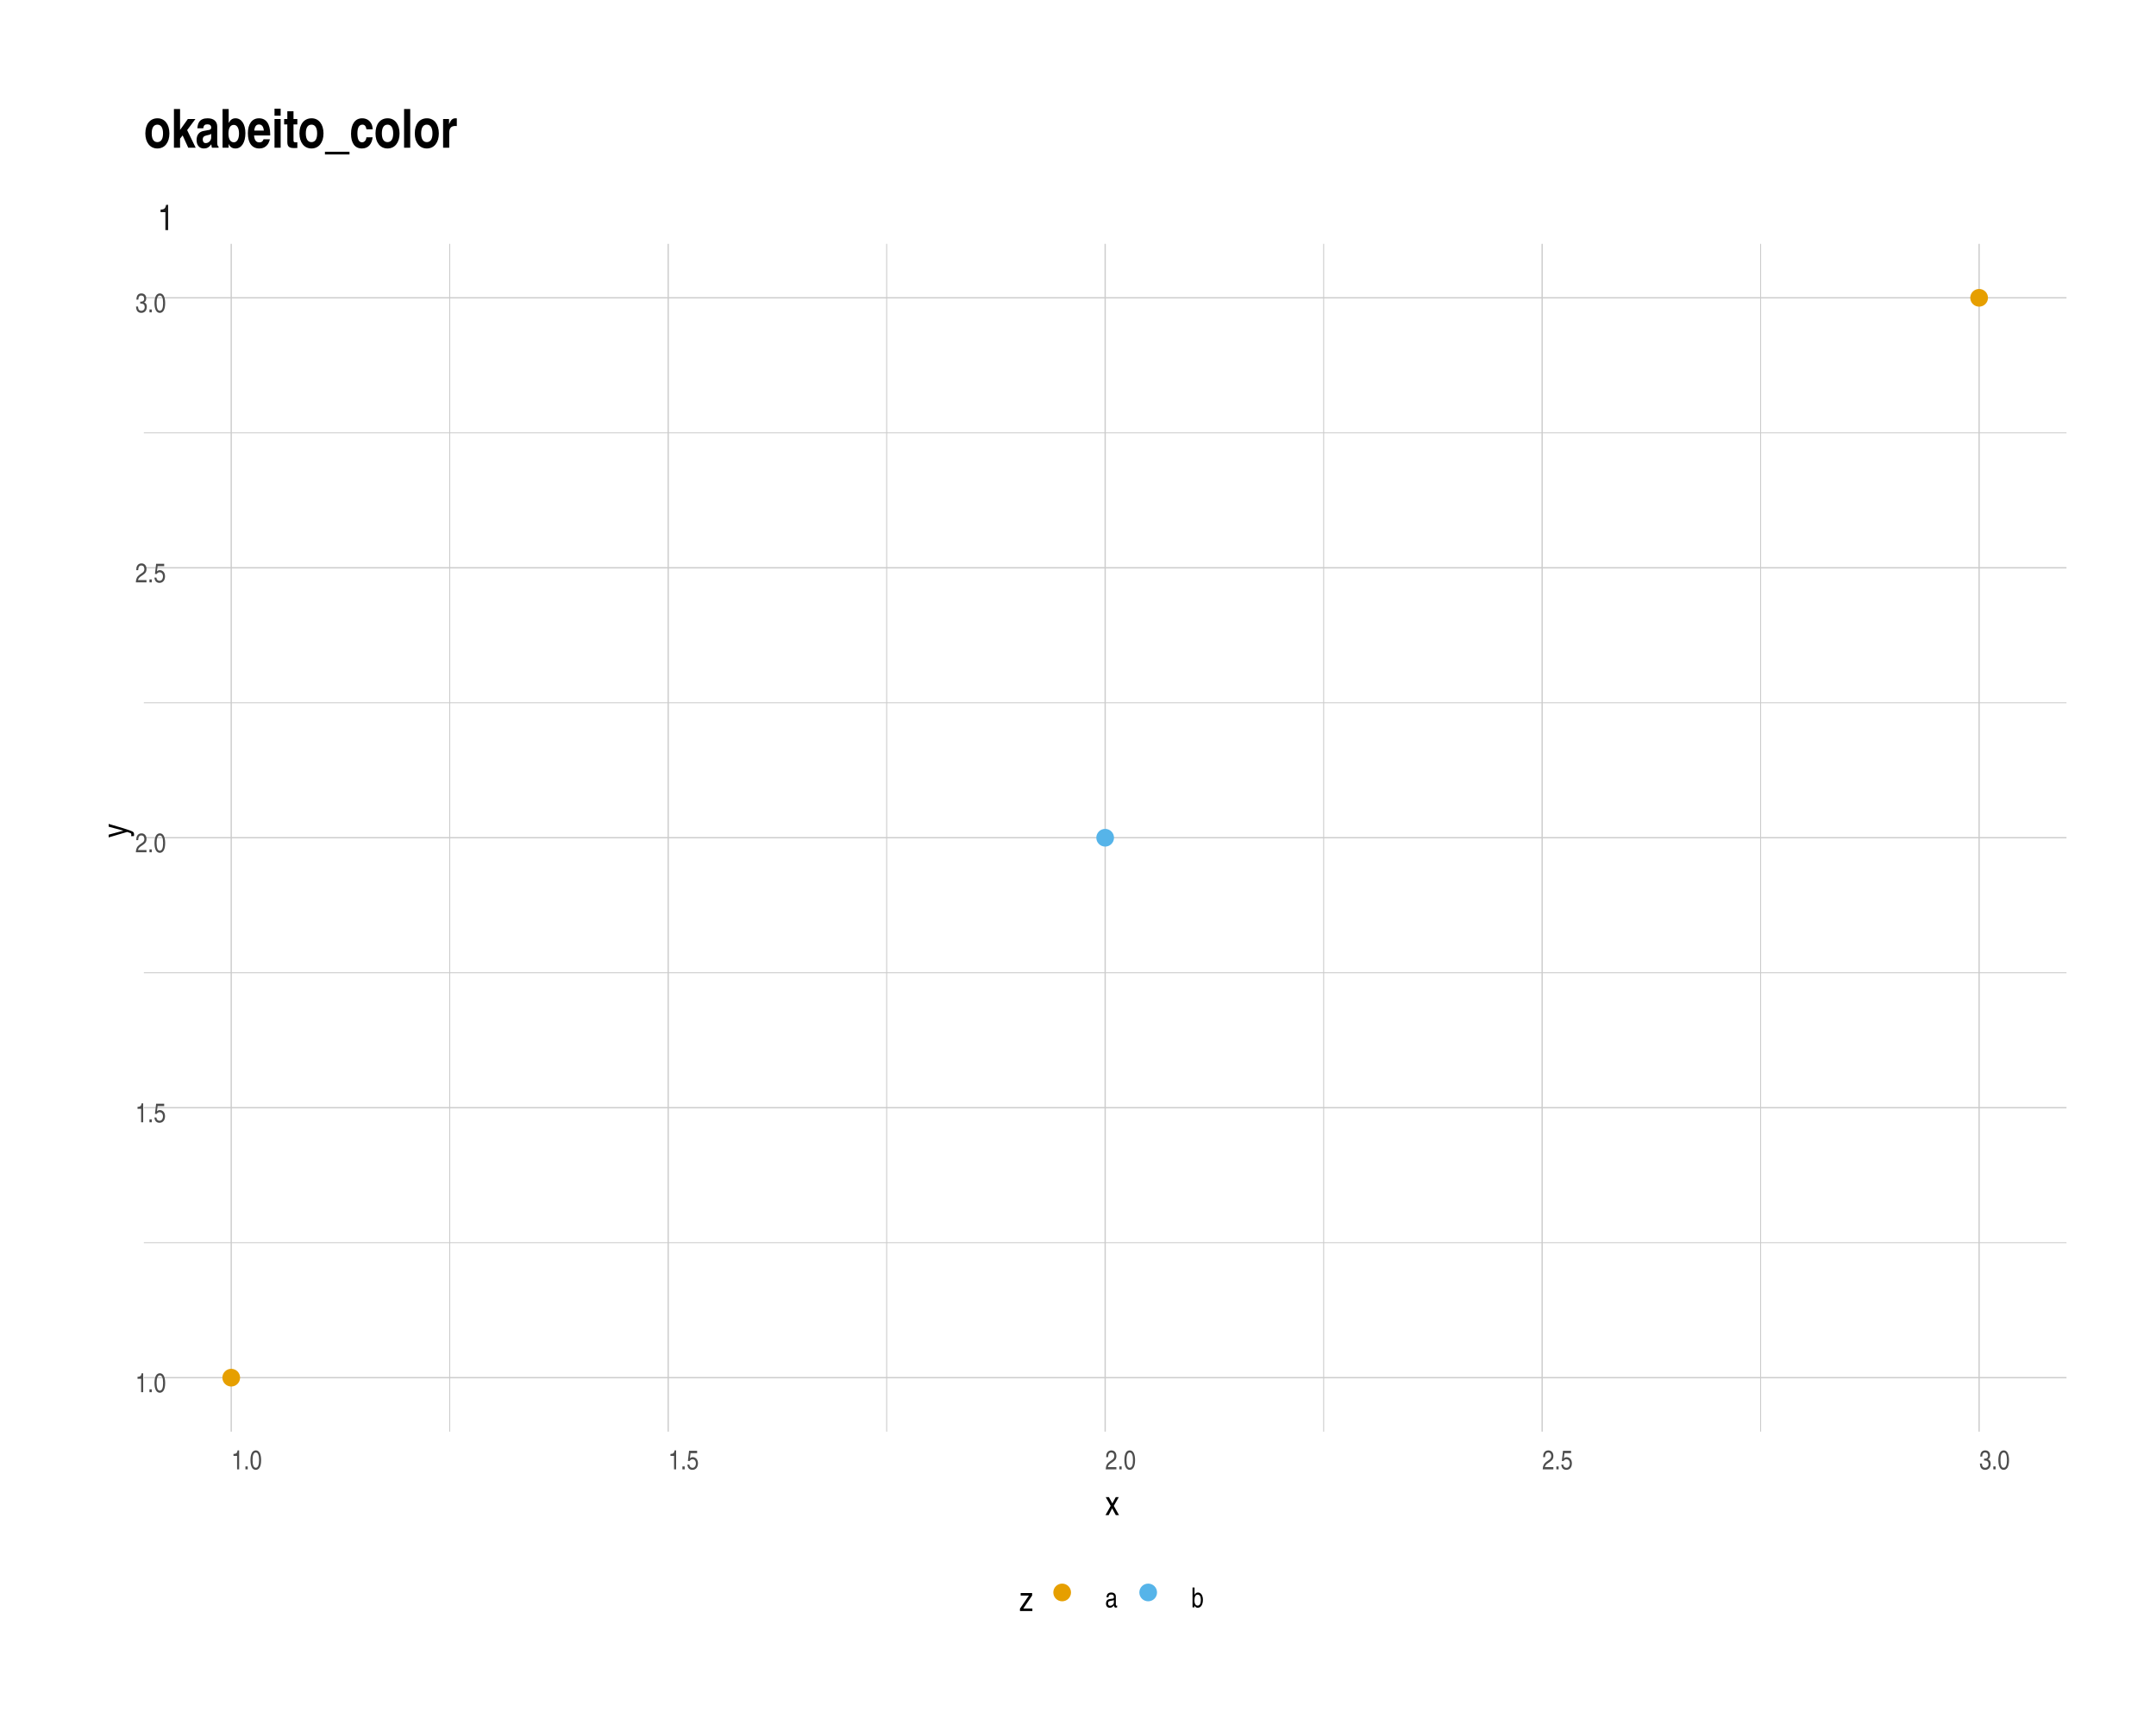
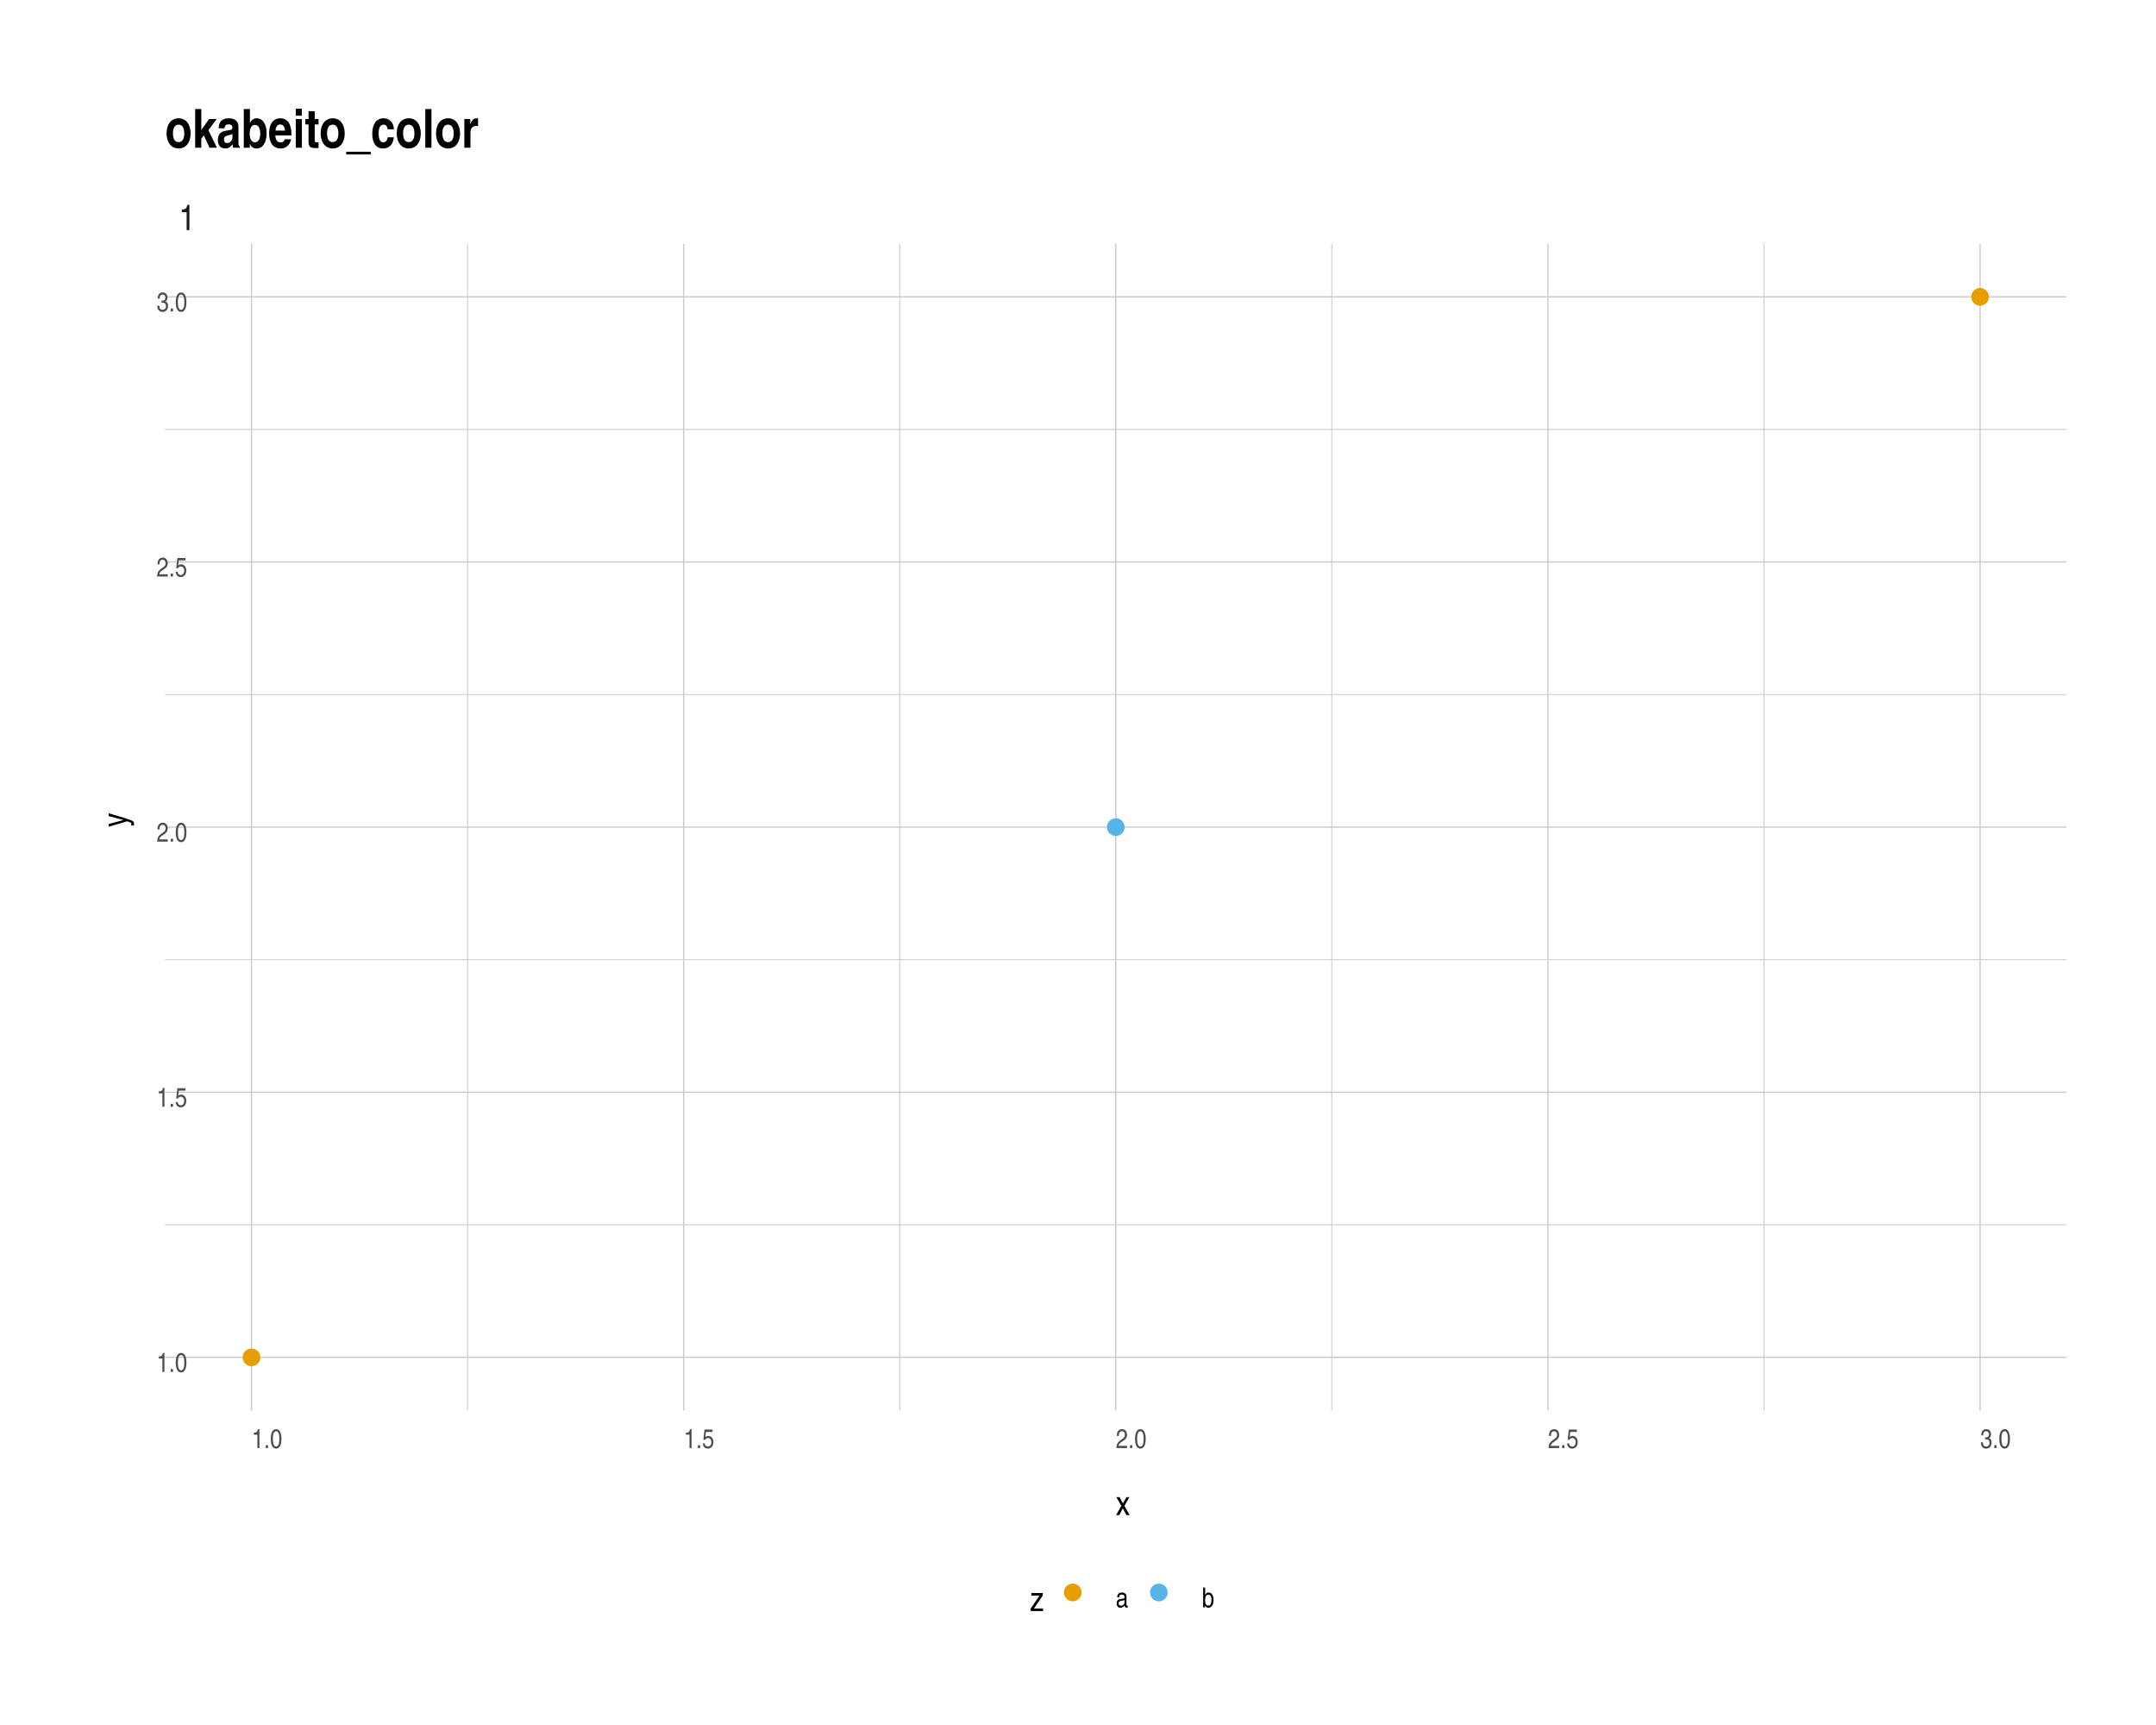
<svg xmlns="http://www.w3.org/2000/svg" viewBox="0 0 720.00 576.00">
  <defs>
    <style type="text/css">
    line, polyline, polygon, path, rect, circle {
      fill: none;
      stroke: #000000;
      stroke-linecap: round;
      stroke-linejoin: round;
      stroke-miterlimit: 10.00;
    }
  </style>
  </defs>
  <rect width="100%" height="100%" style="stroke: none; fill: #FFFFFF;" />
  <defs>
-     <clipPath id="cpNDguMDR8NjkwLjExfDQ3OC4wNXw4MS40Mg==">
-       <rect x="48.04" y="81.42" width="642.08" height="396.63" />
+     <clipPath id="cpNTUuMTN8NjkwLjExfDQ3MC45NXw4MS40Mg==">
+       <rect x="55.13" y="81.42" width="634.98" height="389.53" />
    </clipPath>
  </defs>
-   <polyline points="48.04,414.95 690.11,414.95 " style="stroke-width: 0.32; stroke: #CCCCCC; stroke-linecap: butt;" clip-path="url(#cpNDguMDR8NjkwLjExfDQ3OC4wNXw4MS40Mg==)" />
-   <polyline points="48.04,324.80 690.11,324.80 " style="stroke-width: 0.32; stroke: #CCCCCC; stroke-linecap: butt;" clip-path="url(#cpNDguMDR8NjkwLjExfDQ3OC4wNXw4MS40Mg==)" />
-   <polyline points="48.04,234.66 690.11,234.66 " style="stroke-width: 0.32; stroke: #CCCCCC; stroke-linecap: butt;" clip-path="url(#cpNDguMDR8NjkwLjExfDQ3OC4wNXw4MS40Mg==)" />
-   <polyline points="48.04,144.52 690.11,144.52 " style="stroke-width: 0.32; stroke: #CCCCCC; stroke-linecap: butt;" clip-path="url(#cpNDguMDR8NjkwLjExfDQ3OC4wNXw4MS40Mg==)" />
-   <polyline points="150.18,478.05 150.18,81.42 " style="stroke-width: 0.32; stroke: #CCCCCC; stroke-linecap: butt;" clip-path="url(#cpNDguMDR8NjkwLjExfDQ3OC4wNXw4MS40Mg==)" />
-   <polyline points="296.11,478.05 296.11,81.42 " style="stroke-width: 0.32; stroke: #CCCCCC; stroke-linecap: butt;" clip-path="url(#cpNDguMDR8NjkwLjExfDQ3OC4wNXw4MS40Mg==)" />
-   <polyline points="442.04,478.05 442.04,81.42 " style="stroke-width: 0.32; stroke: #CCCCCC; stroke-linecap: butt;" clip-path="url(#cpNDguMDR8NjkwLjExfDQ3OC4wNXw4MS40Mg==)" />
-   <polyline points="587.96,478.05 587.96,81.42 " style="stroke-width: 0.32; stroke: #CCCCCC; stroke-linecap: butt;" clip-path="url(#cpNDguMDR8NjkwLjExfDQ3OC4wNXw4MS40Mg==)" />
-   <polyline points="48.04,460.02 690.11,460.02 " style="stroke-width: 0.43; stroke: #CCCCCC; stroke-linecap: butt;" clip-path="url(#cpNDguMDR8NjkwLjExfDQ3OC4wNXw4MS40Mg==)" />
-   <polyline points="48.04,369.88 690.11,369.88 " style="stroke-width: 0.43; stroke: #CCCCCC; stroke-linecap: butt;" clip-path="url(#cpNDguMDR8NjkwLjExfDQ3OC4wNXw4MS40Mg==)" />
-   <polyline points="48.04,279.73 690.11,279.73 " style="stroke-width: 0.43; stroke: #CCCCCC; stroke-linecap: butt;" clip-path="url(#cpNDguMDR8NjkwLjExfDQ3OC4wNXw4MS40Mg==)" />
-   <polyline points="48.04,189.59 690.11,189.59 " style="stroke-width: 0.43; stroke: #CCCCCC; stroke-linecap: butt;" clip-path="url(#cpNDguMDR8NjkwLjExfDQ3OC4wNXw4MS40Mg==)" />
-   <polyline points="48.04,99.44 690.11,99.44 " style="stroke-width: 0.43; stroke: #CCCCCC; stroke-linecap: butt;" clip-path="url(#cpNDguMDR8NjkwLjExfDQ3OC4wNXw4MS40Mg==)" />
-   <polyline points="77.22,478.05 77.22,81.42 " style="stroke-width: 0.43; stroke: #CCCCCC; stroke-linecap: butt;" clip-path="url(#cpNDguMDR8NjkwLjExfDQ3OC4wNXw4MS40Mg==)" />
-   <polyline points="223.15,478.05 223.15,81.42 " style="stroke-width: 0.43; stroke: #CCCCCC; stroke-linecap: butt;" clip-path="url(#cpNDguMDR8NjkwLjExfDQ3OC4wNXw4MS40Mg==)" />
-   <polyline points="369.07,478.05 369.07,81.42 " style="stroke-width: 0.43; stroke: #CCCCCC; stroke-linecap: butt;" clip-path="url(#cpNDguMDR8NjkwLjExfDQ3OC4wNXw4MS40Mg==)" />
-   <polyline points="515.00,478.05 515.00,81.42 " style="stroke-width: 0.43; stroke: #CCCCCC; stroke-linecap: butt;" clip-path="url(#cpNDguMDR8NjkwLjExfDQ3OC4wNXw4MS40Mg==)" />
-   <polyline points="660.93,478.05 660.93,81.42 " style="stroke-width: 0.43; stroke: #CCCCCC; stroke-linecap: butt;" clip-path="url(#cpNDguMDR8NjkwLjExfDQ3OC4wNXw4MS40Mg==)" />
-   <circle cx="77.22" cy="460.02" r="1.95pt" style="stroke-width: 0.71; stroke: #E69F00; fill: #E69F00;" clip-path="url(#cpNDguMDR8NjkwLjExfDQ3OC4wNXw4MS40Mg==)" />
-   <circle cx="369.07" cy="279.73" r="1.95pt" style="stroke-width: 0.71; stroke: #56B4E9; fill: #56B4E9;" clip-path="url(#cpNDguMDR8NjkwLjExfDQ3OC4wNXw4MS40Mg==)" />
-   <circle cx="660.93" cy="99.44" r="1.95pt" style="stroke-width: 0.71; stroke: #E69F00; fill: #E69F00;" clip-path="url(#cpNDguMDR8NjkwLjExfDQ3OC4wNXw4MS40Mg==)" />
+   <polyline points="55.13,408.98 690.11,408.98 " style="stroke-width: 0.32; stroke: #CCCCCC; stroke-linecap: butt;" clip-path="url(#cpNTUuMTN8NjkwLjExfDQ3MC45NXw4MS40Mg==)" />
+   <polyline points="55.13,320.45 690.11,320.45 " style="stroke-width: 0.32; stroke: #CCCCCC; stroke-linecap: butt;" clip-path="url(#cpNTUuMTN8NjkwLjExfDQ3MC45NXw4MS40Mg==)" />
+   <polyline points="55.13,231.92 690.11,231.92 " style="stroke-width: 0.32; stroke: #CCCCCC; stroke-linecap: butt;" clip-path="url(#cpNTUuMTN8NjkwLjExfDQ3MC45NXw4MS40Mg==)" />
+   <polyline points="55.13,143.39 690.11,143.39 " style="stroke-width: 0.32; stroke: #CCCCCC; stroke-linecap: butt;" clip-path="url(#cpNTUuMTN8NjkwLjExfDQ3MC45NXw4MS40Mg==)" />
+   <polyline points="156.15,470.95 156.15,81.42 " style="stroke-width: 0.32; stroke: #CCCCCC; stroke-linecap: butt;" clip-path="url(#cpNTUuMTN8NjkwLjExfDQ3MC45NXw4MS40Mg==)" />
+   <polyline points="300.47,470.95 300.47,81.42 " style="stroke-width: 0.32; stroke: #CCCCCC; stroke-linecap: butt;" clip-path="url(#cpNTUuMTN8NjkwLjExfDQ3MC45NXw4MS40Mg==)" />
+   <polyline points="444.78,470.95 444.78,81.42 " style="stroke-width: 0.32; stroke: #CCCCCC; stroke-linecap: butt;" clip-path="url(#cpNTUuMTN8NjkwLjExfDQ3MC45NXw4MS40Mg==)" />
+   <polyline points="589.09,470.95 589.09,81.42 " style="stroke-width: 0.32; stroke: #CCCCCC; stroke-linecap: butt;" clip-path="url(#cpNTUuMTN8NjkwLjExfDQ3MC45NXw4MS40Mg==)" />
+   <polyline points="55.13,453.24 690.11,453.24 " style="stroke-width: 0.43; stroke: #CCCCCC; stroke-linecap: butt;" clip-path="url(#cpNTUuMTN8NjkwLjExfDQ3MC45NXw4MS40Mg==)" />
+   <polyline points="55.13,364.71 690.11,364.71 " style="stroke-width: 0.43; stroke: #CCCCCC; stroke-linecap: butt;" clip-path="url(#cpNTUuMTN8NjkwLjExfDQ3MC45NXw4MS40Mg==)" />
+   <polyline points="55.13,276.18 690.11,276.18 " style="stroke-width: 0.43; stroke: #CCCCCC; stroke-linecap: butt;" clip-path="url(#cpNTUuMTN8NjkwLjExfDQ3MC45NXw4MS40Mg==)" />
+   <polyline points="55.13,187.65 690.11,187.65 " style="stroke-width: 0.43; stroke: #CCCCCC; stroke-linecap: butt;" clip-path="url(#cpNTUuMTN8NjkwLjExfDQ3MC45NXw4MS40Mg==)" />
+   <polyline points="55.13,99.12 690.11,99.12 " style="stroke-width: 0.43; stroke: #CCCCCC; stroke-linecap: butt;" clip-path="url(#cpNTUuMTN8NjkwLjExfDQ3MC45NXw4MS40Mg==)" />
+   <polyline points="84.00,470.95 84.00,81.42 " style="stroke-width: 0.43; stroke: #CCCCCC; stroke-linecap: butt;" clip-path="url(#cpNTUuMTN8NjkwLjExfDQ3MC45NXw4MS40Mg==)" />
+   <polyline points="228.31,470.95 228.31,81.42 " style="stroke-width: 0.43; stroke: #CCCCCC; stroke-linecap: butt;" clip-path="url(#cpNTUuMTN8NjkwLjExfDQ3MC45NXw4MS40Mg==)" />
+   <polyline points="372.62,470.95 372.62,81.42 " style="stroke-width: 0.43; stroke: #CCCCCC; stroke-linecap: butt;" clip-path="url(#cpNTUuMTN8NjkwLjExfDQ3MC45NXw4MS40Mg==)" />
+   <polyline points="516.94,470.95 516.94,81.42 " style="stroke-width: 0.43; stroke: #CCCCCC; stroke-linecap: butt;" clip-path="url(#cpNTUuMTN8NjkwLjExfDQ3MC45NXw4MS40Mg==)" />
+   <polyline points="661.25,470.95 661.25,81.42 " style="stroke-width: 0.43; stroke: #CCCCCC; stroke-linecap: butt;" clip-path="url(#cpNTUuMTN8NjkwLjExfDQ3MC45NXw4MS40Mg==)" />
+   <circle cx="84.00" cy="453.24" r="1.95pt" style="stroke-width: 0.71; stroke: #E69F00; fill: #E69F00;" clip-path="url(#cpNTUuMTN8NjkwLjExfDQ3MC45NXw4MS40Mg==)" />
+   <circle cx="372.62" cy="276.18" r="1.95pt" style="stroke-width: 0.71; stroke: #56B4E9; fill: #56B4E9;" clip-path="url(#cpNTUuMTN8NjkwLjExfDQ3MC45NXw4MS40Mg==)" />
+   <circle cx="661.25" cy="99.12" r="1.95pt" style="stroke-width: 0.71; stroke: #E69F00; fill: #E69F00;" clip-path="url(#cpNTUuMTN8NjkwLjExfDQ3MC45NXw4MS40Mg==)" />
  <defs>
    <clipPath id="cpMC4wMHw3MjAuMDB8NTc2LjAwfDAuMDA=">
      <rect x="0.00" y="0.00" width="720.00" height="576.00" />
    </clipPath>
  </defs>
  <defs>
-     <clipPath id="cpNDguMDR8NjkwLjExfDgxLjQyfDU5LjI5">
-       <rect x="48.04" y="59.29" width="642.08" height="22.13" />
+     <clipPath id="cpNTUuMTN8NjkwLjExfDgxLjQyfDU5LjI5">
+       <rect x="55.13" y="59.29" width="634.98" height="22.13" />
    </clipPath>
  </defs>
-   <g clip-path="url(#cpNDguMDR8NjkwLjExfDgxLjQyfDU5LjI5)">
-     <text x="52.62" y="76.83" style="font-size: 12.00px; fill: #1A1A1A; font-family: Arial Narrow;" textLength="0.00px" lengthAdjust="spacingAndGlyphs">1</text>
+   <g clip-path="url(#cpNTUuMTN8NjkwLjExfDgxLjQyfDU5LjI5)">
+     <text x="59.72" y="76.83" style="font-size: 12.00px; fill: #1A1A1A; font-family: Arial Narrow;" textLength="0.00px" lengthAdjust="spacingAndGlyphs">1</text>
  </g>
  <defs>
    <clipPath id="cpMC4wMHw3MjAuMDB8NTc2LjAwfDAuMDA=">
      <rect x="0.00" y="0.00" width="720.00" height="576.00" />
    </clipPath>
  </defs>
  <g clip-path="url(#cpMC4wMHw3MjAuMDB8NTc2LjAwfDAuMDA=)">
-     <text x="77.22" y="490.63" style="font-size: 9.00px; fill: #4D4D4D; font-family: Arial Narrow;" textLength="0.00px" lengthAdjust="spacingAndGlyphs">1.0</text>
+     <text x="84.00" y="483.54" style="font-size: 9.00px; fill: #4D4D4D; font-family: Arial Narrow;" textLength="0.00px" lengthAdjust="spacingAndGlyphs">1.0</text>
  </g>
  <g clip-path="url(#cpMC4wMHw3MjAuMDB8NTc2LjAwfDAuMDA=)">
-     <text x="223.15" y="490.63" style="font-size: 9.00px; fill: #4D4D4D; font-family: Arial Narrow;" textLength="0.00px" lengthAdjust="spacingAndGlyphs">1.5</text>
+     <text x="228.31" y="483.54" style="font-size: 9.00px; fill: #4D4D4D; font-family: Arial Narrow;" textLength="0.00px" lengthAdjust="spacingAndGlyphs">1.5</text>
  </g>
  <g clip-path="url(#cpMC4wMHw3MjAuMDB8NTc2LjAwfDAuMDA=)">
-     <text x="369.07" y="490.63" style="font-size: 9.00px; fill: #4D4D4D; font-family: Arial Narrow;" textLength="0.00px" lengthAdjust="spacingAndGlyphs">2.0</text>
+     <text x="372.62" y="483.54" style="font-size: 9.00px; fill: #4D4D4D; font-family: Arial Narrow;" textLength="0.00px" lengthAdjust="spacingAndGlyphs">2.0</text>
  </g>
  <g clip-path="url(#cpMC4wMHw3MjAuMDB8NTc2LjAwfDAuMDA=)">
-     <text x="515.00" y="490.63" style="font-size: 9.00px; fill: #4D4D4D; font-family: Arial Narrow;" textLength="0.00px" lengthAdjust="spacingAndGlyphs">2.5</text>
+     <text x="516.94" y="483.54" style="font-size: 9.00px; fill: #4D4D4D; font-family: Arial Narrow;" textLength="0.00px" lengthAdjust="spacingAndGlyphs">2.5</text>
  </g>
  <g clip-path="url(#cpMC4wMHw3MjAuMDB8NTc2LjAwfDAuMDA=)">
-     <text x="660.93" y="490.63" style="font-size: 9.00px; fill: #4D4D4D; font-family: Arial Narrow;" textLength="0.00px" lengthAdjust="spacingAndGlyphs">3.0</text>
+     <text x="661.25" y="483.54" style="font-size: 9.00px; fill: #4D4D4D; font-family: Arial Narrow;" textLength="0.00px" lengthAdjust="spacingAndGlyphs">3.0</text>
  </g>
  <g clip-path="url(#cpMC4wMHw3MjAuMDB8NTc2LjAwfDAuMDA=)">
-     <text x="45.17" y="464.88" style="font-size: 9.00px; fill: #4D4D4D; font-family: Arial Narrow;" textLength="0.00px" lengthAdjust="spacingAndGlyphs">1.0</text>
+     <text x="52.27" y="458.10" style="font-size: 9.00px; fill: #4D4D4D; font-family: Arial Narrow;" textLength="0.00px" lengthAdjust="spacingAndGlyphs">1.0</text>
  </g>
  <g clip-path="url(#cpMC4wMHw3MjAuMDB8NTc2LjAwfDAuMDA=)">
-     <text x="45.17" y="374.74" style="font-size: 9.00px; fill: #4D4D4D; font-family: Arial Narrow;" textLength="0.00px" lengthAdjust="spacingAndGlyphs">1.5</text>
+     <text x="52.27" y="369.57" style="font-size: 9.00px; fill: #4D4D4D; font-family: Arial Narrow;" textLength="0.00px" lengthAdjust="spacingAndGlyphs">1.5</text>
  </g>
  <g clip-path="url(#cpMC4wMHw3MjAuMDB8NTc2LjAwfDAuMDA=)">
-     <text x="45.17" y="284.59" style="font-size: 9.00px; fill: #4D4D4D; font-family: Arial Narrow;" textLength="0.00px" lengthAdjust="spacingAndGlyphs">2.0</text>
+     <text x="52.27" y="281.04" style="font-size: 9.00px; fill: #4D4D4D; font-family: Arial Narrow;" textLength="0.00px" lengthAdjust="spacingAndGlyphs">2.0</text>
  </g>
  <g clip-path="url(#cpMC4wMHw3MjAuMDB8NTc2LjAwfDAuMDA=)">
-     <text x="45.17" y="194.45" style="font-size: 9.00px; fill: #4D4D4D; font-family: Arial Narrow;" textLength="0.00px" lengthAdjust="spacingAndGlyphs">2.5</text>
+     <text x="52.27" y="192.51" style="font-size: 9.00px; fill: #4D4D4D; font-family: Arial Narrow;" textLength="0.00px" lengthAdjust="spacingAndGlyphs">2.5</text>
  </g>
  <g clip-path="url(#cpMC4wMHw3MjAuMDB8NTc2LjAwfDAuMDA=)">
-     <text x="45.17" y="104.30" style="font-size: 9.00px; fill: #4D4D4D; font-family: Arial Narrow;" textLength="0.00px" lengthAdjust="spacingAndGlyphs">3.0</text>
+     <text x="52.27" y="103.98" style="font-size: 9.00px; fill: #4D4D4D; font-family: Arial Narrow;" textLength="0.00px" lengthAdjust="spacingAndGlyphs">3.0</text>
  </g>
  <g clip-path="url(#cpMC4wMHw3MjAuMDB8NTc2LjAwfDAuMDA=)">
-     <text x="369.07" y="505.92" style="font-size: 11.50px; font-family: Arial Narrow;" textLength="0.00px" lengthAdjust="spacingAndGlyphs">x</text>
+     <text x="372.62" y="505.92" style="font-size: 11.50px; font-family: Arial Narrow;" textLength="0.00px" lengthAdjust="spacingAndGlyphs">x</text>
  </g>
  <g clip-path="url(#cpMC4wMHw3MjAuMDB8NTc2LjAwfDAuMDA=)">
-     <text transform="translate(42.31,279.73) rotate(-90)" style="font-size: 11.50px; font-family: Arial Narrow;" textLength="0.00px" lengthAdjust="spacingAndGlyphs">y</text>
+     <text transform="translate(42.31,276.18) rotate(-90)" style="font-size: 11.50px; font-family: Arial Narrow;" textLength="0.00px" lengthAdjust="spacingAndGlyphs">y</text>
  </g>
  <g clip-path="url(#cpMC4wMHw3MjAuMDB8NTc2LjAwfDAuMDA=)">
-     <text x="340.34" y="537.95" style="font-size: 11.50px; font-family: Arial Narrow;" textLength="0.00px" lengthAdjust="spacingAndGlyphs">z</text>
+     <text x="343.89" y="537.95" style="font-size: 11.50px; font-family: Arial Narrow;" textLength="0.00px" lengthAdjust="spacingAndGlyphs">z</text>
  </g>
-   <circle cx="354.71" cy="531.74" r="1.95pt" style="stroke-width: 0.71; stroke: #E69F00; fill: #E69F00;" clip-path="url(#cpMC4wMHw3MjAuMDB8NTc2LjAwfDAuMDA=)" />
-   <circle cx="383.44" cy="531.74" r="1.95pt" style="stroke-width: 0.71; stroke: #56B4E9; fill: #56B4E9;" clip-path="url(#cpMC4wMHw3MjAuMDB8NTc2LjAwfDAuMDA=)" />
+   <circle cx="358.25" cy="531.74" r="1.95pt" style="stroke-width: 0.71; stroke: #E69F00; fill: #E69F00;" clip-path="url(#cpMC4wMHw3MjAuMDB8NTc2LjAwfDAuMDA=)" />
+   <circle cx="386.99" cy="531.74" r="1.95pt" style="stroke-width: 0.71; stroke: #56B4E9; fill: #56B4E9;" clip-path="url(#cpMC4wMHw3MjAuMDB8NTc2LjAwfDAuMDA=)" />
  <g clip-path="url(#cpMC4wMHw3MjAuMDB8NTc2LjAwfDAuMDA=)">
-     <text x="369.07" y="536.71" style="font-size: 9.20px; font-family: Arial Narrow;" textLength="0.00px" lengthAdjust="spacingAndGlyphs">a</text>
+     <text x="372.62" y="536.71" style="font-size: 9.20px; font-family: Arial Narrow;" textLength="0.00px" lengthAdjust="spacingAndGlyphs">a</text>
  </g>
  <g clip-path="url(#cpMC4wMHw3MjAuMDB8NTc2LjAwfDAuMDA=)">
-     <text x="397.81" y="536.71" style="font-size: 9.20px; font-family: Arial Narrow;" textLength="0.00px" lengthAdjust="spacingAndGlyphs">b</text>
+     <text x="401.36" y="536.71" style="font-size: 9.20px; font-family: Arial Narrow;" textLength="0.00px" lengthAdjust="spacingAndGlyphs">b</text>
  </g>
  <g clip-path="url(#cpMC4wMHw3MjAuMDB8NTc2LjAwfDAuMDA=)">
-     <text x="48.04" y="49.33" style="font-size: 18.00px; font-weight: bold; font-family: Arial Narrow;" textLength="0.00px" lengthAdjust="spacingAndGlyphs">okabeito_color</text>
+     <text x="55.13" y="49.33" style="font-size: 18.00px; font-weight: bold; font-family: Arial Narrow;" textLength="0.00px" lengthAdjust="spacingAndGlyphs">okabeito_color</text>
  </g>
</svg>
